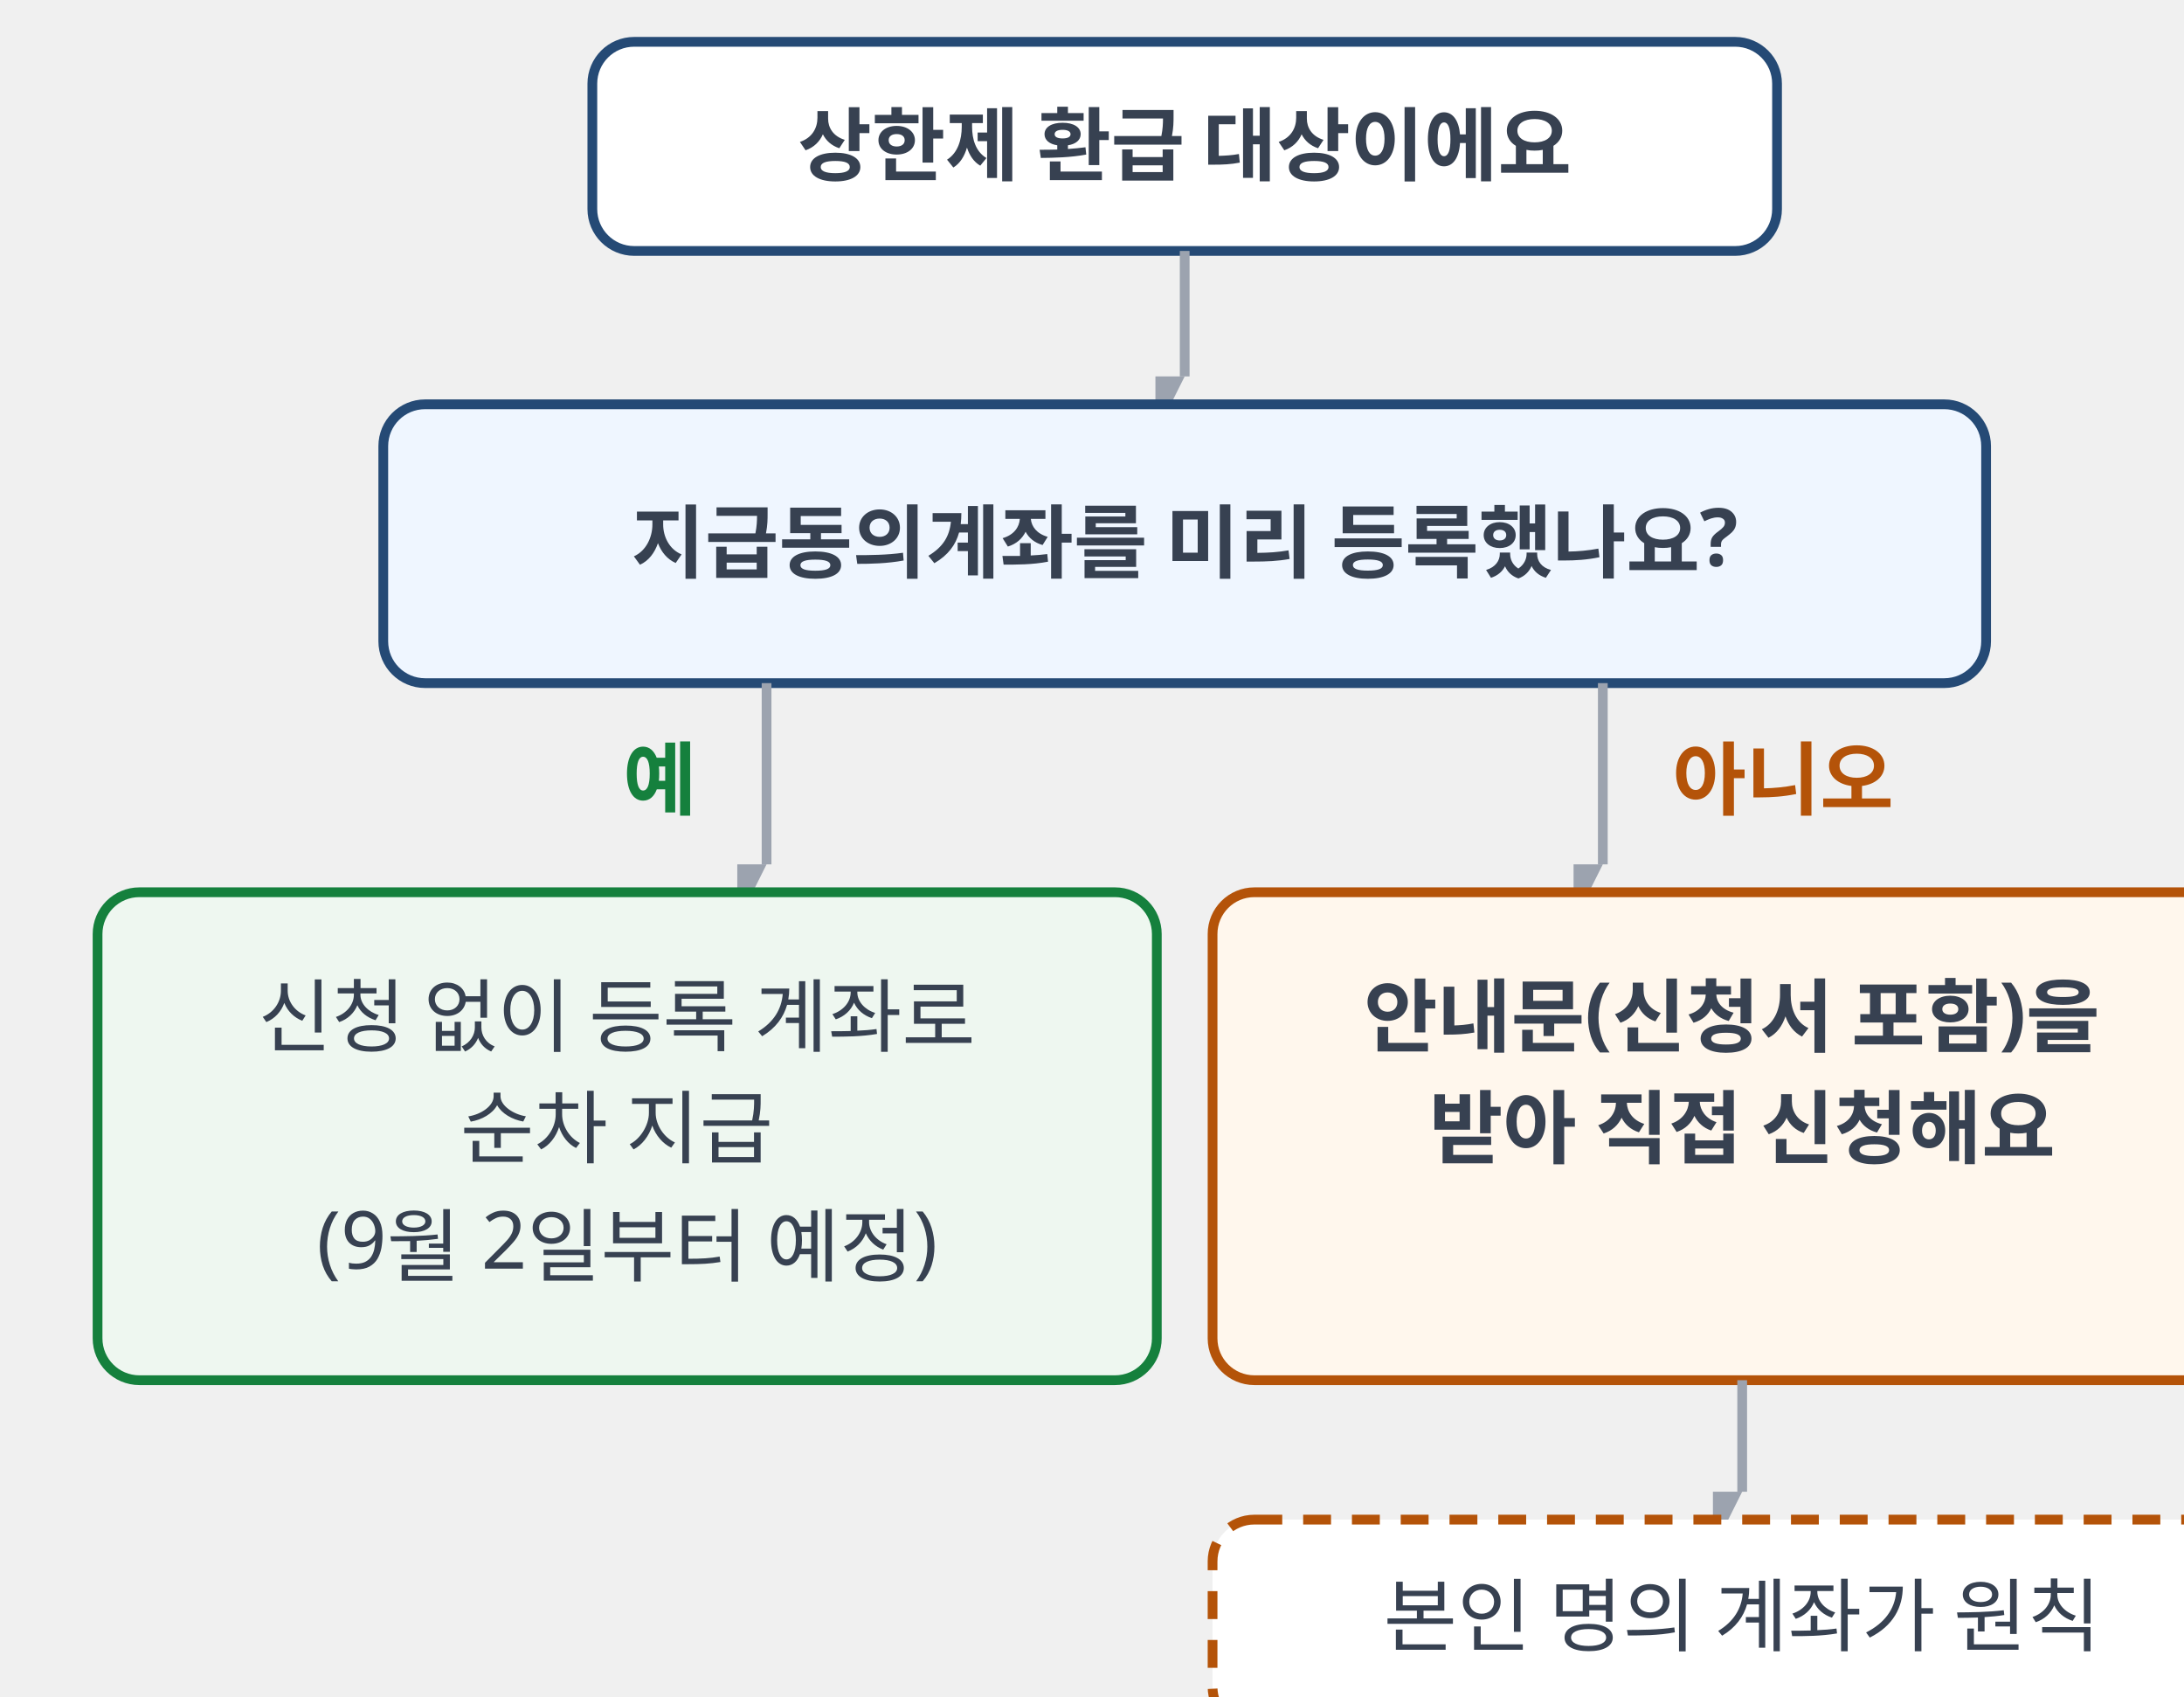
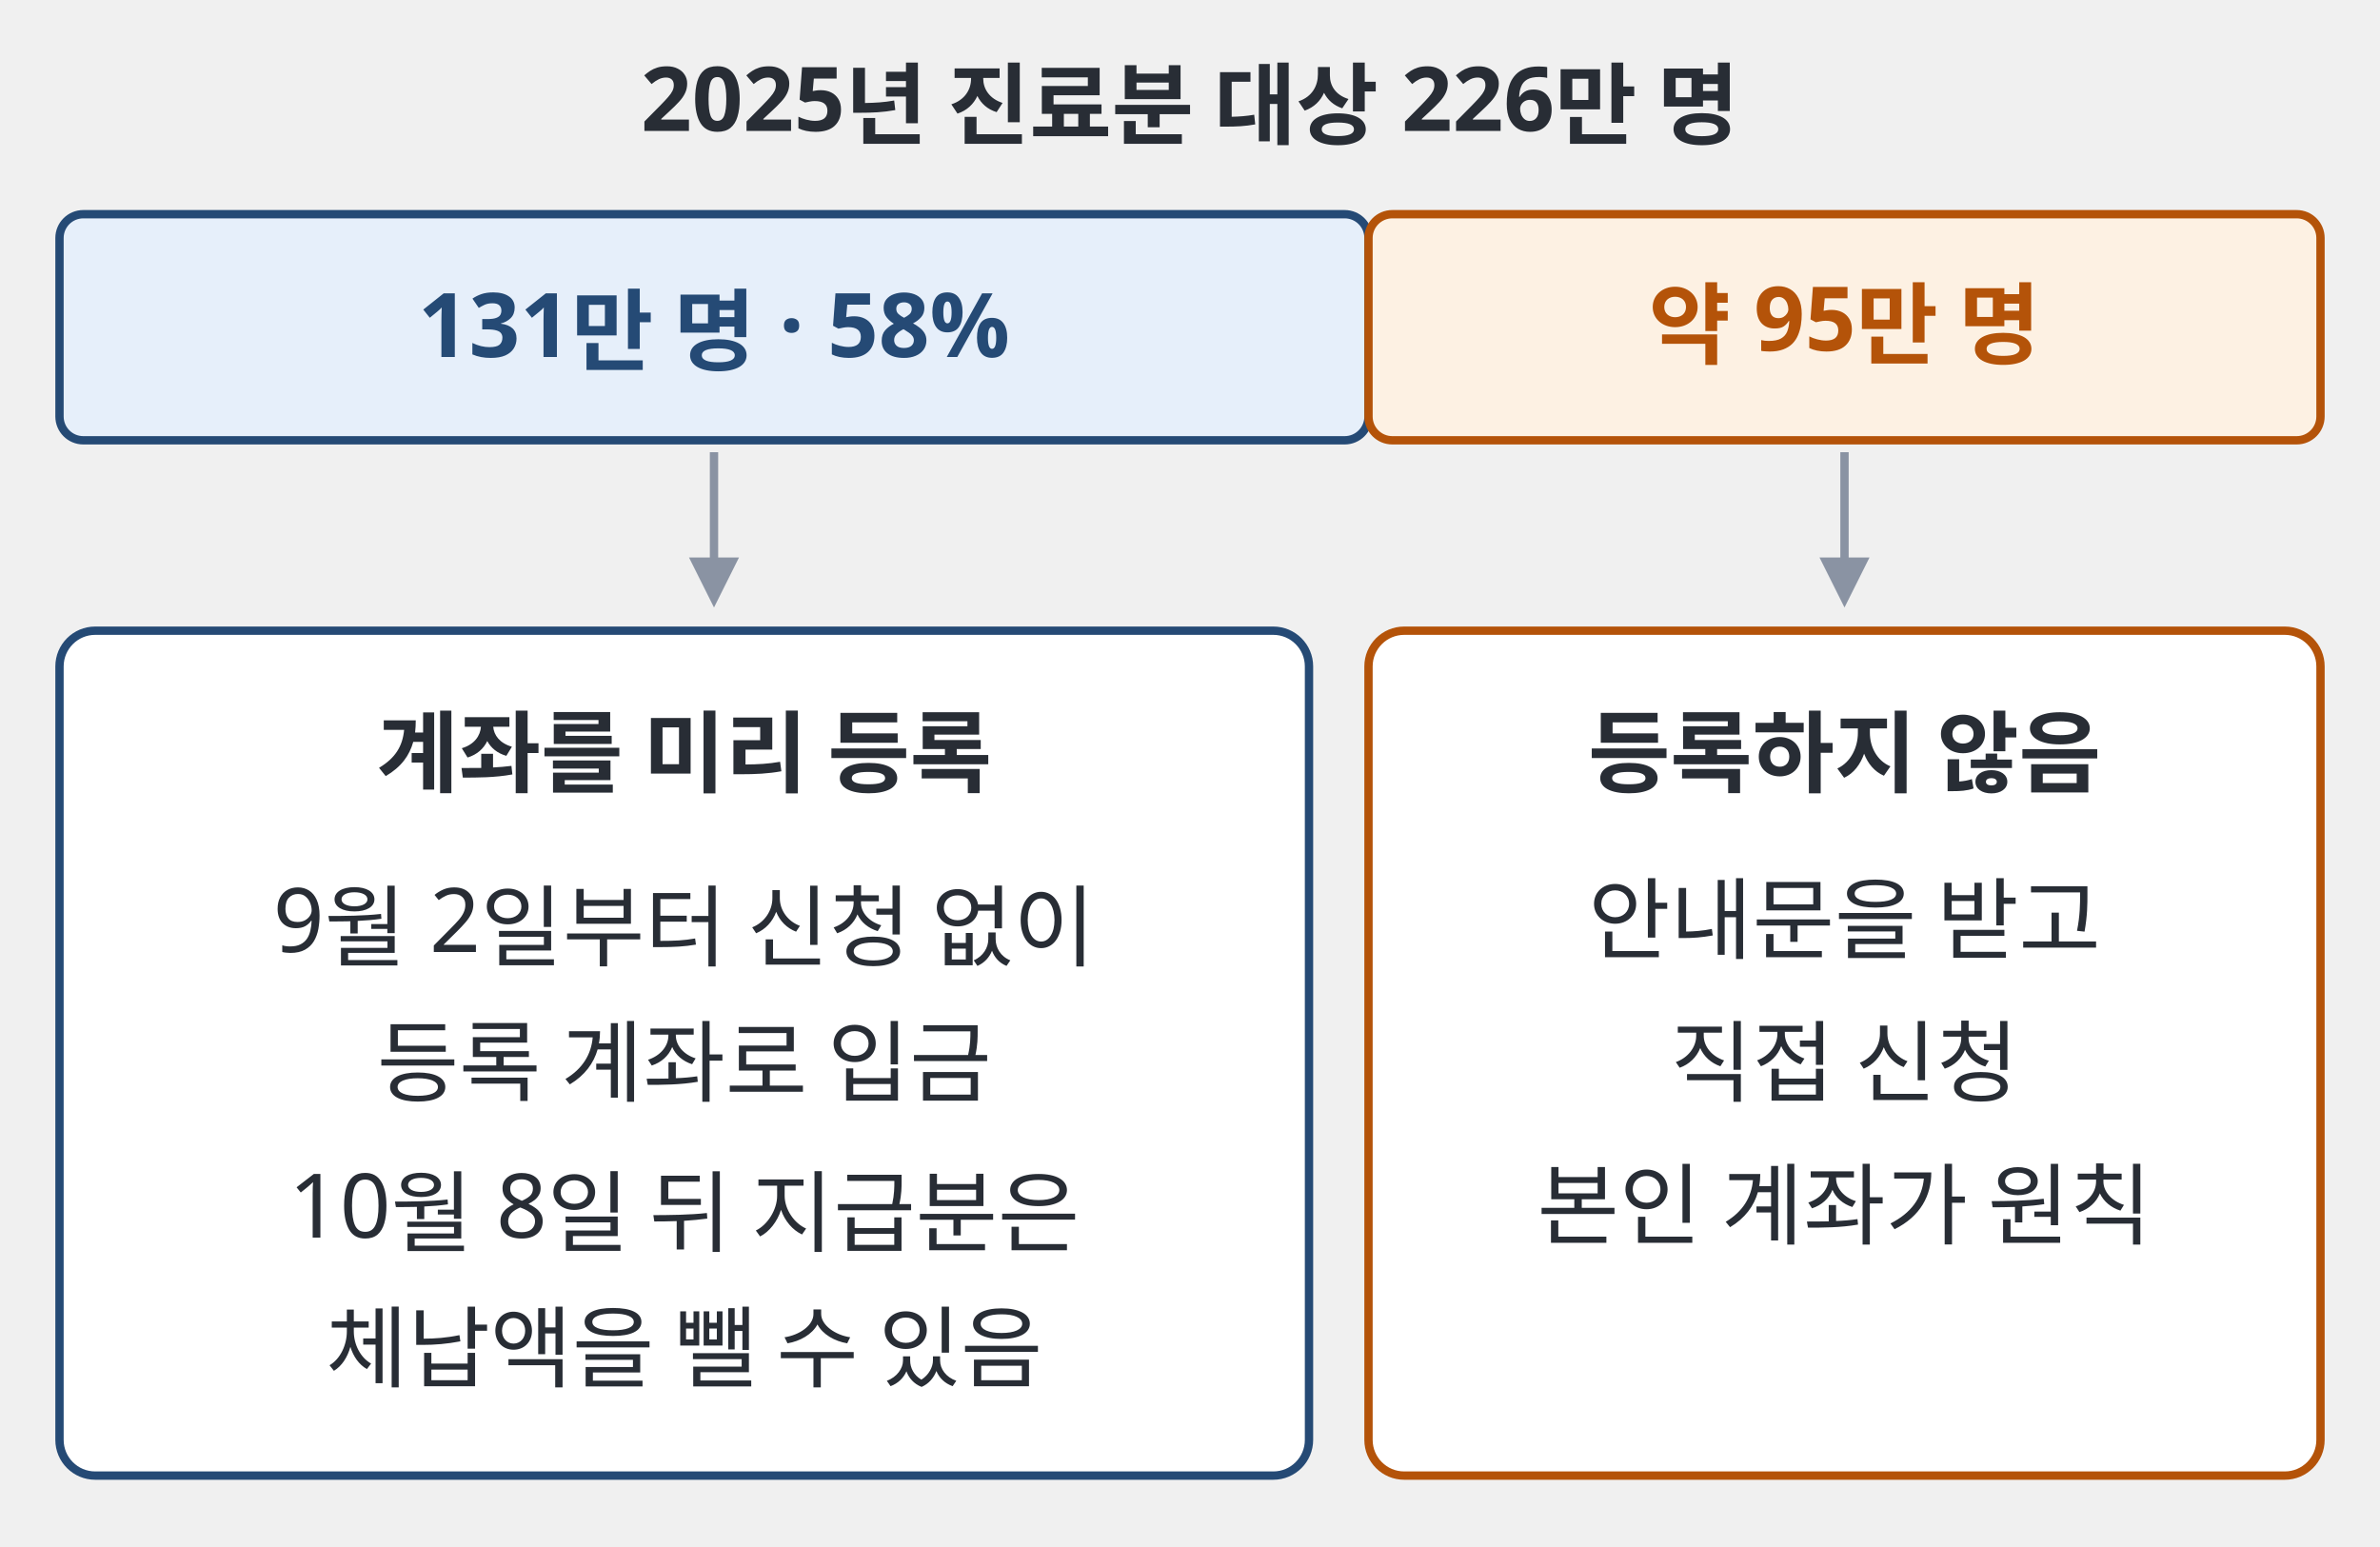
- <svg xmlns="http://www.w3.org/2000/svg" viewbox="0 0 340 262" role="img" aria-label="상한제 환급 신청·자동지급 구분" style="width:100%;height:auto;max-width:26rem" class="mx-auto block" font-family="Pretendard, 'Noto Sans KR', sans-serif">
+ <svg xmlns="http://www.w3.org/2000/svg" viewBox="0 0 400 260" role="img" aria-label="2025년 진료분 대상 226만 명 중 계좌 등록자 131만 명은 신청 없이 지급되고 10월 8일 뒤 지급분은 체납액을 뺄 수 있음, 나머지는 안내문 신청" font-family="Pretendard, 'Noto Sans KR', sans-serif">
  <defs>
-     <marker id="ba-arrow" viewbox="0 0 8 8" refx="6" refy="4" markerwidth="6" markerheight="6" orient="auto">
-       <path d="M0,0 L8,4 L0,8 z" fill="#9ca3af" />
+     <marker id="bcr-arrow" viewBox="0 0 8 8" refX="6" refY="4" markerWidth="6" markerHeight="6" orient="auto">
+       <path d="M0,0 L8,4 L0,8 z" fill="#8a93a3" />
    </marker>
  </defs>
-   <rect x="85" y="6" width="170" height="30" rx="6" fill="#ffffff" stroke="#254a75" stroke-width="1.4" />
-   <text x="170" y="25" text-anchor="middle" font-size="11.5" font-weight="700" fill="#374151">
-     <tspan x="170" dy="0">상한제 환급 대상이에요</tspan>
-   </text>
-   <line x1="170" y1="36" x2="170" y2="54" stroke="#9ca3af" stroke-width="1.4" marker-end="url(#ba-arrow)" />
-   <rect x="55" y="58" width="230" height="40" rx="6" fill="#eff6ff" stroke="#254a75" stroke-width="1.4" />
-   <text x="170" y="82" text-anchor="middle" font-size="11.5" font-weight="700" fill="#374151">
-     <tspan x="170" dy="0">지급동의계좌를 미리 등록했나요?</tspan>
-   </text>
-   <path d="M110 98 V124" stroke="#9ca3af" stroke-width="1.4" fill="none" marker-end="url(#ba-arrow)" />
-   <path d="M230 98 V124" stroke="#9ca3af" stroke-width="1.4" fill="none" marker-end="url(#ba-arrow)" />
-   <text x="100" y="116" text-anchor="end" font-size="11.5" font-weight="700" fill="#15803d">예</text>
-   <text x="240" y="116" font-size="11.5" font-weight="700" fill="#b45309">아니오</text>
-   <rect x="14" y="128" width="152" height="70" rx="6" fill="#eef7f0" stroke="#15803d" stroke-width="1.4" />
-   <text x="90" y="150" text-anchor="middle" font-size="11.5" font-weight="400" fill="#374151">
-     <tspan x="90" dy="0">신청 없이 등록 계좌로</tspan>
-     <tspan x="90" dy="16">순차 지급</tspan>
-     <tspan x="90" dy="16">(9월 2일부터 예정)</tspan>
-   </text>
-   <rect x="174" y="128" width="152" height="70" rx="6" fill="#fff7ed" stroke="#b45309" stroke-width="1.4" />
-   <text x="250" y="150" text-anchor="middle" font-size="11.5" font-weight="700" fill="#374151">
-     <tspan x="250" dy="0">안내문(신청서 포함)을</tspan>
-     <tspan x="250" dy="16">받아 직접 신청해요</tspan>
-   </text>
-   <line x1="250" y1="198" x2="250" y2="214" stroke="#9ca3af" stroke-width="1.4" marker-end="url(#ba-arrow)" />
-   <rect x="174" y="218" width="152" height="30" rx="6" fill="#ffffff" stroke="#b45309" stroke-width="1.4" stroke-dasharray="4 3" />
-   <text x="250" y="236" text-anchor="middle" font-size="11.5" font-weight="400" fill="#374151">
-     <tspan x="250" dy="0">본인 명의 계좌가 원칙</tspan>
-   </text>
+   <text x="200" y="22" text-anchor="middle" font-size="15" font-weight="700" fill="#282d35">2025년 진료분 대상 226만 명</text>
+   <rect x="10" y="36" width="220" height="38" rx="4" fill="#e6effa" stroke="#254a75" stroke-width="1.4" />
+   <rect x="230" y="36" width="160" height="38" rx="4" fill="#fdf1e3" stroke="#b45309" stroke-width="1.4" />
+   <text x="120" y="60" text-anchor="middle" font-size="15" font-weight="700" fill="#254a75">131만 명 · 58%</text>
+   <text x="310" y="60" text-anchor="middle" font-size="15" font-weight="700" fill="#b45309">약 95만 명</text>
+   <line x1="120" y1="76" x2="120" y2="100" stroke="#8a93a3" stroke-width="1.4" marker-end="url(#bcr-arrow)" />
+   <line x1="310" y1="76" x2="310" y2="100" stroke="#8a93a3" stroke-width="1.4" marker-end="url(#bcr-arrow)" />
+   <rect x="10" y="106" width="210" height="142" rx="6" fill="#ffffff" stroke="#254a75" stroke-width="1.4" />
+   <text x="115" y="132" text-anchor="middle" font-size="15" font-weight="700" fill="#282d35">계좌를 미리 등록</text>
+   <text x="115" y="160" text-anchor="middle" font-size="15" fill="#282d35">9월 2일부터 신청 없이</text>
+   <text x="115" y="184" text-anchor="middle" font-size="15" fill="#282d35">등록 계좌로 입금</text>
+   <text x="115" y="208" text-anchor="middle" font-size="15" fill="#282d35">10월 8일 뒤 지급분은</text>
+   <text x="115" y="232" text-anchor="middle" font-size="15" fill="#282d35">체납액을 뺄 수 있음</text>
+   <rect x="230" y="106" width="160" height="142" rx="6" fill="#ffffff" stroke="#b45309" stroke-width="1.4" />
+   <text x="310" y="132" text-anchor="middle" font-size="15" font-weight="700" fill="#282d35">등록하지 않음</text>
+   <text x="310" y="160" text-anchor="middle" font-size="15" fill="#282d35">안내문을 받고</text>
+   <text x="310" y="184" text-anchor="middle" font-size="15" fill="#282d35">직접 신청</text>
+   <text x="310" y="208" text-anchor="middle" font-size="15" fill="#282d35">본인 계좌가 원칙</text>
</svg>
